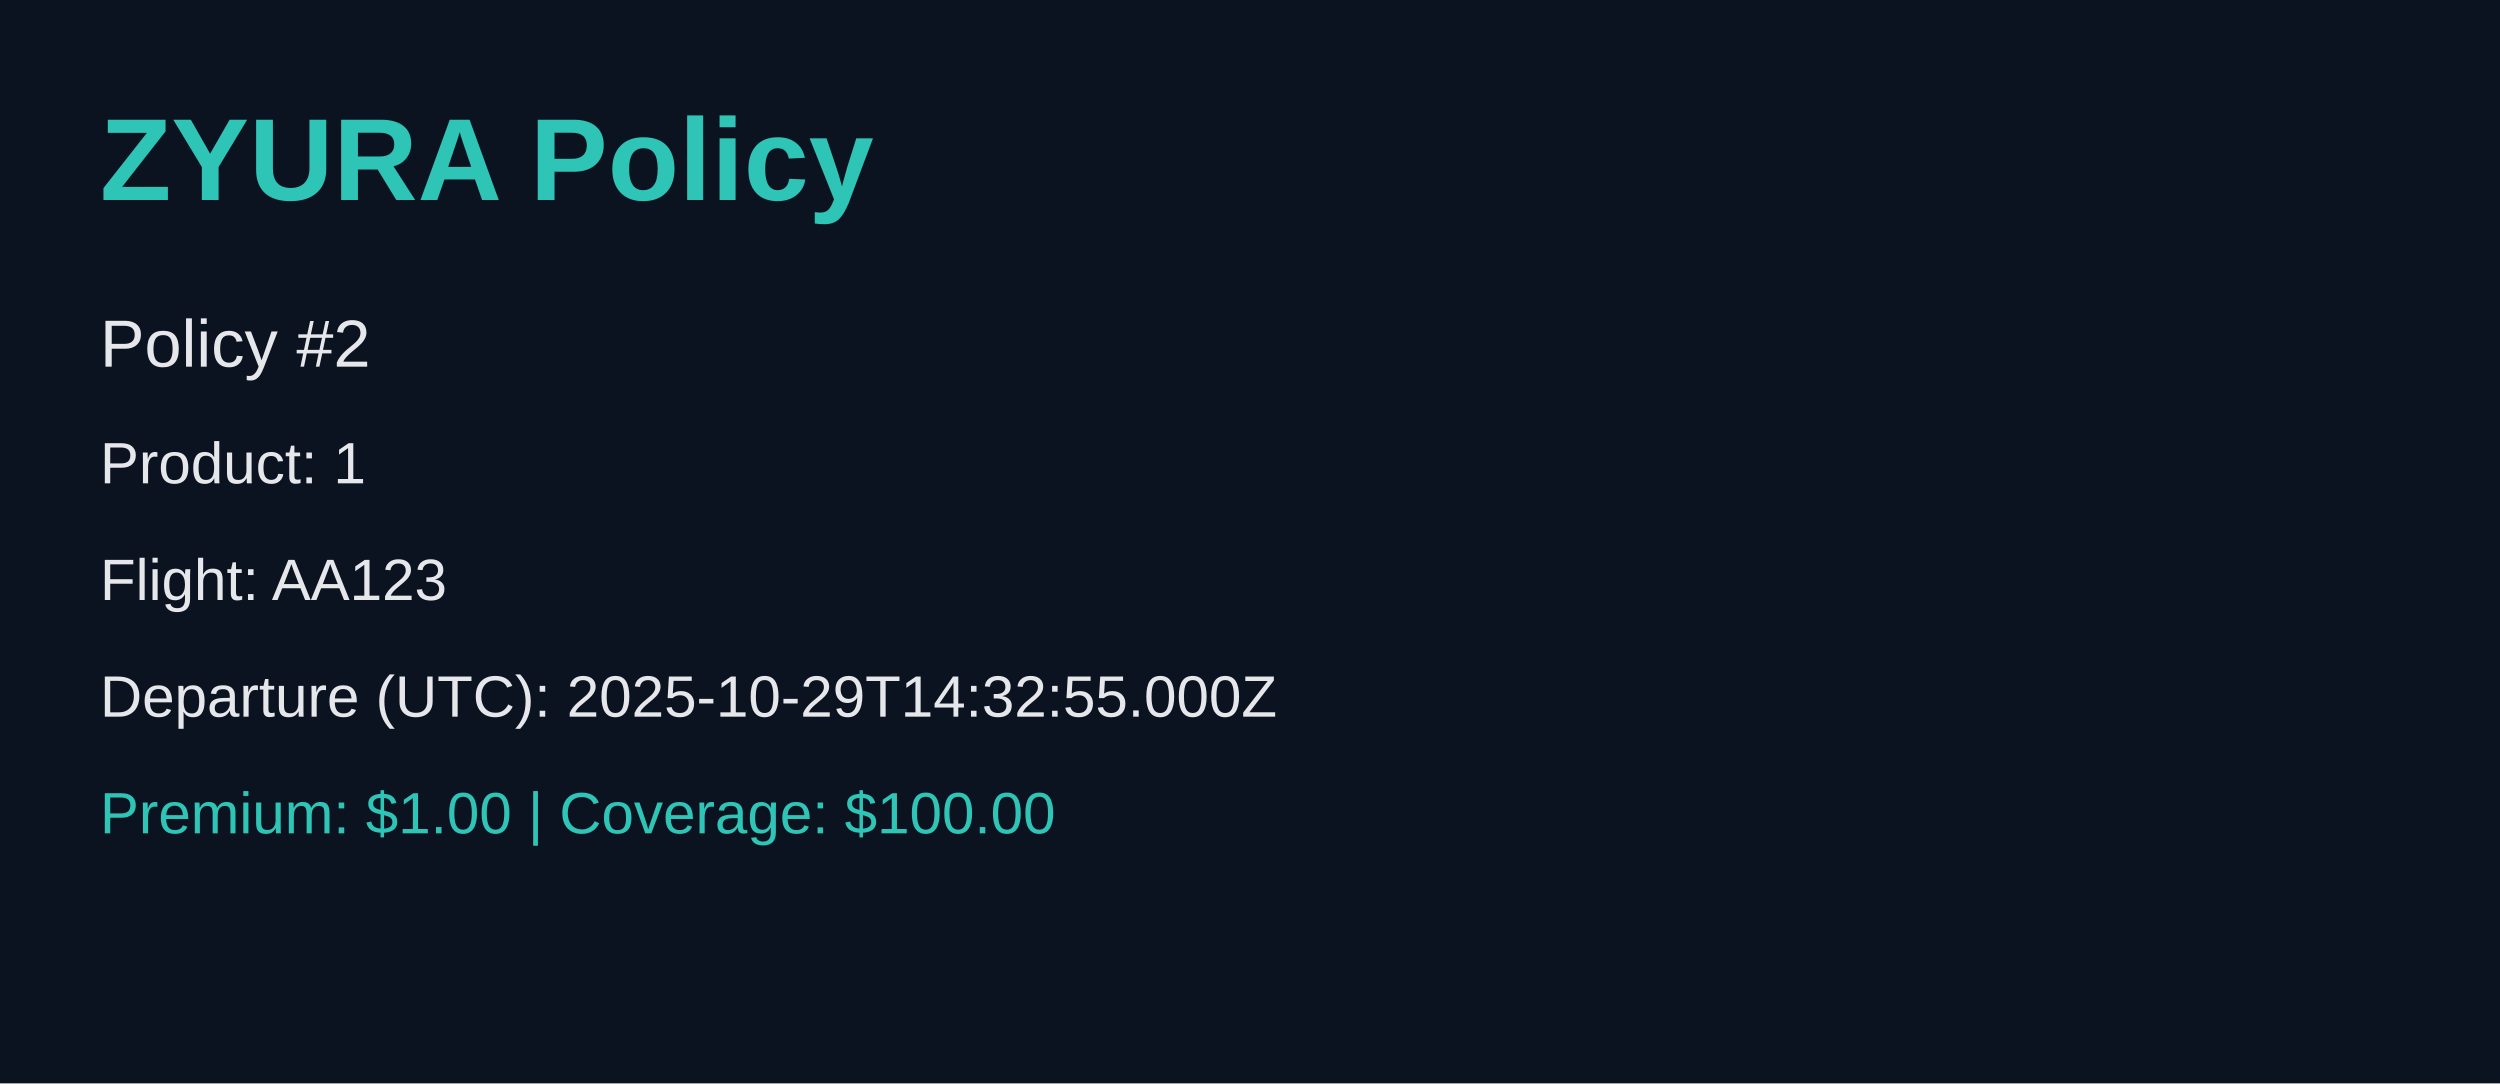
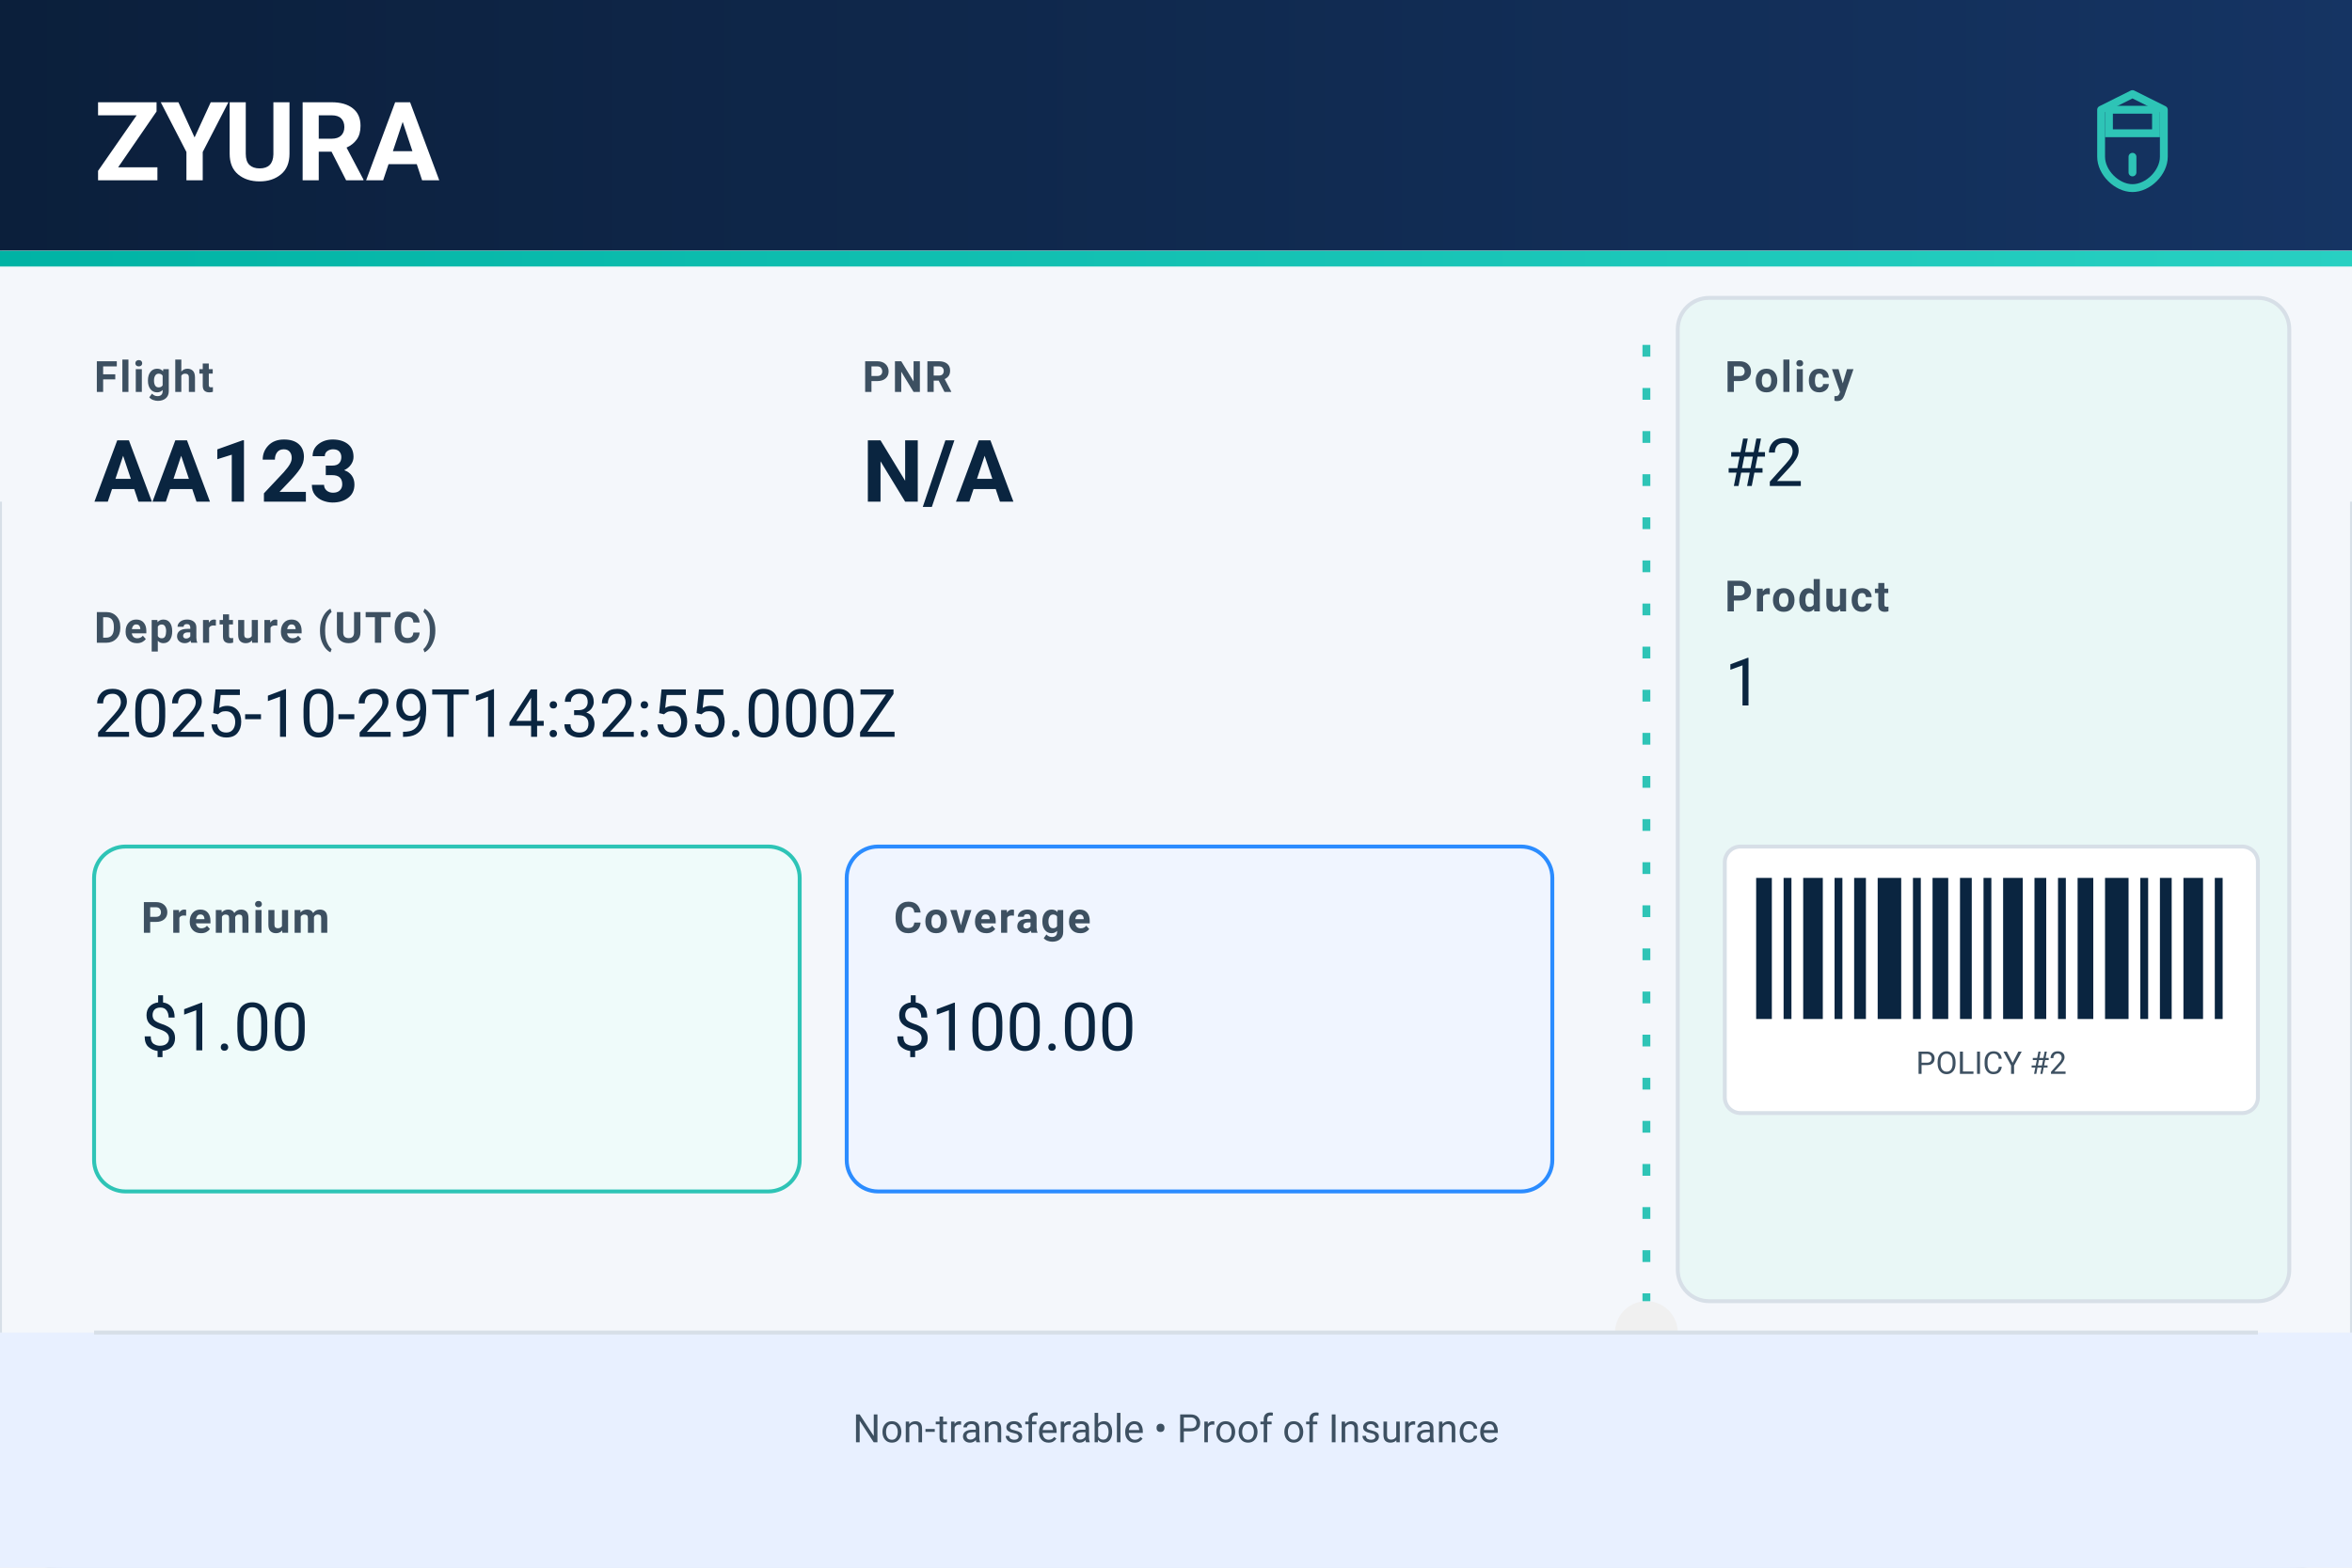
- <svg xmlns="http://www.w3.org/2000/svg" width="600" height="260" viewBox="0 0 600 260">
-   <rect width="600" height="260" fill="#0b1220" />
-   <text x="24" y="48" fill="#2EC4B6" font-size="28" font-family="Segoe UI, Arial, sans-serif" font-weight="bold">ZYURA Policy</text>
-   <text x="24" y="88" fill="#E6E7EB" font-size="16" font-family="Segoe UI, Arial, sans-serif">Policy #2</text>
-   <text x="24" y="116" fill="#E6E7EB" font-size="14" font-family="Segoe UI, Arial, sans-serif">Product: 1</text>
-   <text x="24" y="144" fill="#E6E7EB" font-size="14" font-family="Segoe UI, Arial, sans-serif">Flight: AA123</text>
-   <text x="24" y="172" fill="#E6E7EB" font-size="14" font-family="Segoe UI, Arial, sans-serif">Departure (UTC): 2025-10-29T14:32:55.000Z</text>
-   <text x="24" y="200" fill="#2EC4B6" font-size="14" font-family="Segoe UI, Arial, sans-serif">Premium: $1.00 | Coverage: $100.00</text>
+ <svg xmlns="http://www.w3.org/2000/svg" width="600" height="400" viewBox="0 0 600 400" role="img" aria-label="ZYURA airline-style boarding pass for insurance NFT. Flight AA123, departure 2025-10-29T14:32:55.000Z. Policy #2, Product 1. Premium $1.00, Coverage $100.00. Non-transferable proof of insurance.">
+   <defs>
+     <style>
+       .brand { font-family: 'Segoe UI', Roboto, Helvetica, Arial, sans-serif; font-size: 28px; font-weight: bold; fill: #ffffff; }
+       .label { font-family: 'Segoe UI', Roboto, Helvetica, Arial, sans-serif; font-size: 11px; font-weight: bold; fill: #3D5061; text-transform: uppercase; letter-spacing: 0.5px; }
+       .value { font-family: 'Segoe UI', Roboto, Helvetica, Arial, sans-serif; font-size: 17px; font-weight: normal; fill: #0A2540; }
+       .value-large { font-family: 'Segoe UI', Roboto, Helvetica, Arial, sans-serif; font-size: 22px; font-weight: bold; fill: #0A2540; }
+       .footer-text { font-family: 'Segoe UI', Roboto, Helvetica, Arial, sans-serif; font-size: 10px; fill: #3D5061; }
+       .barcode-label { font-family: 'Segoe UI', Roboto, Helvetica, Arial, sans-serif; font-size: 8px; fill: #3D5061; }
+     </style>
+     <linearGradient id="headerGrad" x1="0%" y1="0%" x2="100%" y2="0%">
+       <stop offset="0%" style="stop-color:#0B1F3B;stop-opacity:1" />
+       <stop offset="100%" style="stop-color:#153463;stop-opacity:1" />
+     </linearGradient>
+     <linearGradient id="accentGrad" x1="0%" y1="0%" x2="100%" y2="0%">
+       <stop offset="0%" style="stop-color:#00B3A4;stop-opacity:1" />
+       <stop offset="100%" style="stop-color:#28D0C2;stop-opacity:1" />
+     </linearGradient>
+     <mask id="perforationMask">
+       <rect x="0" y="0" width="600" height="400" fill="white" />
+       <circle cx="420" cy="80" r="8" fill="black" />
+       <circle cx="420" cy="340" r="8" fill="black" />
+     </mask>
+   </defs>
+   <g mask="url(#perforationMask)">
+     <rect x="0" y="0" width="600" height="400" fill="#F4F7FB" rx="16" />
+     <rect x="0" y="0" width="600" height="400" fill="none" stroke="#D7DFE7" stroke-width="1" rx="16" />
+   </g>
+   <g id="header">
+     <rect x="0" y="0" width="600" height="64" fill="url(#headerGrad)" rx="0" ry="0" />
+     <rect x="0" y="64" width="600" height="64" fill="#F4F7FB" />
+     <rect x="0" y="64" width="600" height="4" fill="url(#accentGrad)" />
+     <text x="24" y="46" class="brand">ZYURA</text>
+     <g transform="translate(552, 28)">
+       <path d="M 0 0 L 0 12 C 0 16 -4 20 -8 20 C -12 20 -16 16 -16 12 L -16 0 L -8 -4 Z" fill="none" stroke="#2EC4B6" stroke-width="2" stroke-linejoin="round" />
+       <line x1="-8" y1="12" x2="-8" y2="16" stroke="#2EC4B6" stroke-width="2" stroke-linecap="round" />
+       <rect x="-14" y="0" width="12" height="6" fill="none" stroke="#2EC4B6" stroke-width="2" />
+     </g>
+   </g>
+   <g id="perforation">
+     <line x1="420" y1="88" x2="420" y2="332" stroke="#2EC4B6" stroke-width="2" stroke-dasharray="3,8" />
+   </g>
+   <rect x="428" y="76" width="156" height="256" fill="#E9F7F6" stroke="#D7DFE7" stroke-width="1" rx="8" />
+   <g id="main">
+     <text x="24" y="100" class="label">Flight</text>
+     <text x="24" y="128" class="value-large">AA123</text>
+     <text x="220" y="100" class="label">PNR</text>
+     <text x="220" y="128" class="value-large">N/A</text>
+     <text x="24" y="164" class="label">Departure (UTC)</text>
+     <text x="24" y="188" class="value">2025-10-29T14:32:55.000Z</text>
+     <rect x="24" y="216" width="180" height="88" fill="#EFFBFA" stroke="#2EC4B6" stroke-width="1" rx="8" />
+     <text x="36" y="238" class="label">Premium</text>
+     <text x="36" y="268" class="value" font-weight="bold">$1.00</text>
+     <rect x="216" y="216" width="180" height="88" fill="#F0F5FF" stroke="#2B8CFF" stroke-width="1" rx="8" />
+     <text x="228" y="238" class="label">Coverage</text>
+     <text x="228" y="268" class="value" font-weight="bold">$100.00</text>
+   </g>
+   <g id="stub">
+     <text x="440" y="100" class="label">Policy</text>
+     <text x="440" y="124" class="value">#2</text>
+     <text x="440" y="156" class="label">Product</text>
+     <text x="440" y="180" class="value">1</text>
+     <g id="barcode">
+       <rect x="440" y="216" width="136" height="68" fill="#ffffff" stroke="#D7DFE7" stroke-width="1" rx="4" />
+       <rect x="448" y="224" width="4" height="36" fill="#0A2540" />
+       <rect x="455" y="224" width="2" height="36" fill="#0A2540" />
+       <rect x="460" y="224" width="5" height="36" fill="#0A2540" />
+       <rect x="468" y="224" width="2" height="36" fill="#0A2540" />
+       <rect x="473" y="224" width="3" height="36" fill="#0A2540" />
+       <rect x="479" y="224" width="6" height="36" fill="#0A2540" />
+       <rect x="488" y="224" width="2" height="36" fill="#0A2540" />
+       <rect x="493" y="224" width="4" height="36" fill="#0A2540" />
+       <rect x="500" y="224" width="3" height="36" fill="#0A2540" />
+       <rect x="506" y="224" width="2" height="36" fill="#0A2540" />
+       <rect x="511" y="224" width="5" height="36" fill="#0A2540" />
+       <rect x="519" y="224" width="3" height="36" fill="#0A2540" />
+       <rect x="525" y="224" width="2" height="36" fill="#0A2540" />
+       <rect x="530" y="224" width="4" height="36" fill="#0A2540" />
+       <rect x="537" y="224" width="6" height="36" fill="#0A2540" />
+       <rect x="546" y="224" width="2" height="36" fill="#0A2540" />
+       <rect x="551" y="224" width="3" height="36" fill="#0A2540" />
+       <rect x="557" y="224" width="5" height="36" fill="#0A2540" />
+       <rect x="565" y="224" width="2" height="36" fill="#0A2540" />
+       <text x="508" y="274" class="barcode-label" text-anchor="middle">POLICY #2</text>
+     </g>
+   </g>
+   <g id="footer">
+     <rect x="0" y="340" width="600" height="60" fill="#E8F0FF" rx="0" ry="0" />
+     <rect x="0" y="384" width="600" height="16" fill="#E8F0FF" rx="16" ry="16" />
+     <line x1="24" y1="340" x2="576" y2="340" stroke="#D7DFE7" stroke-width="1" />
+     <text x="300" y="368" class="footer-text" text-anchor="middle">Non-transferable • Proof of Insurance</text>
+   </g>
</svg>
